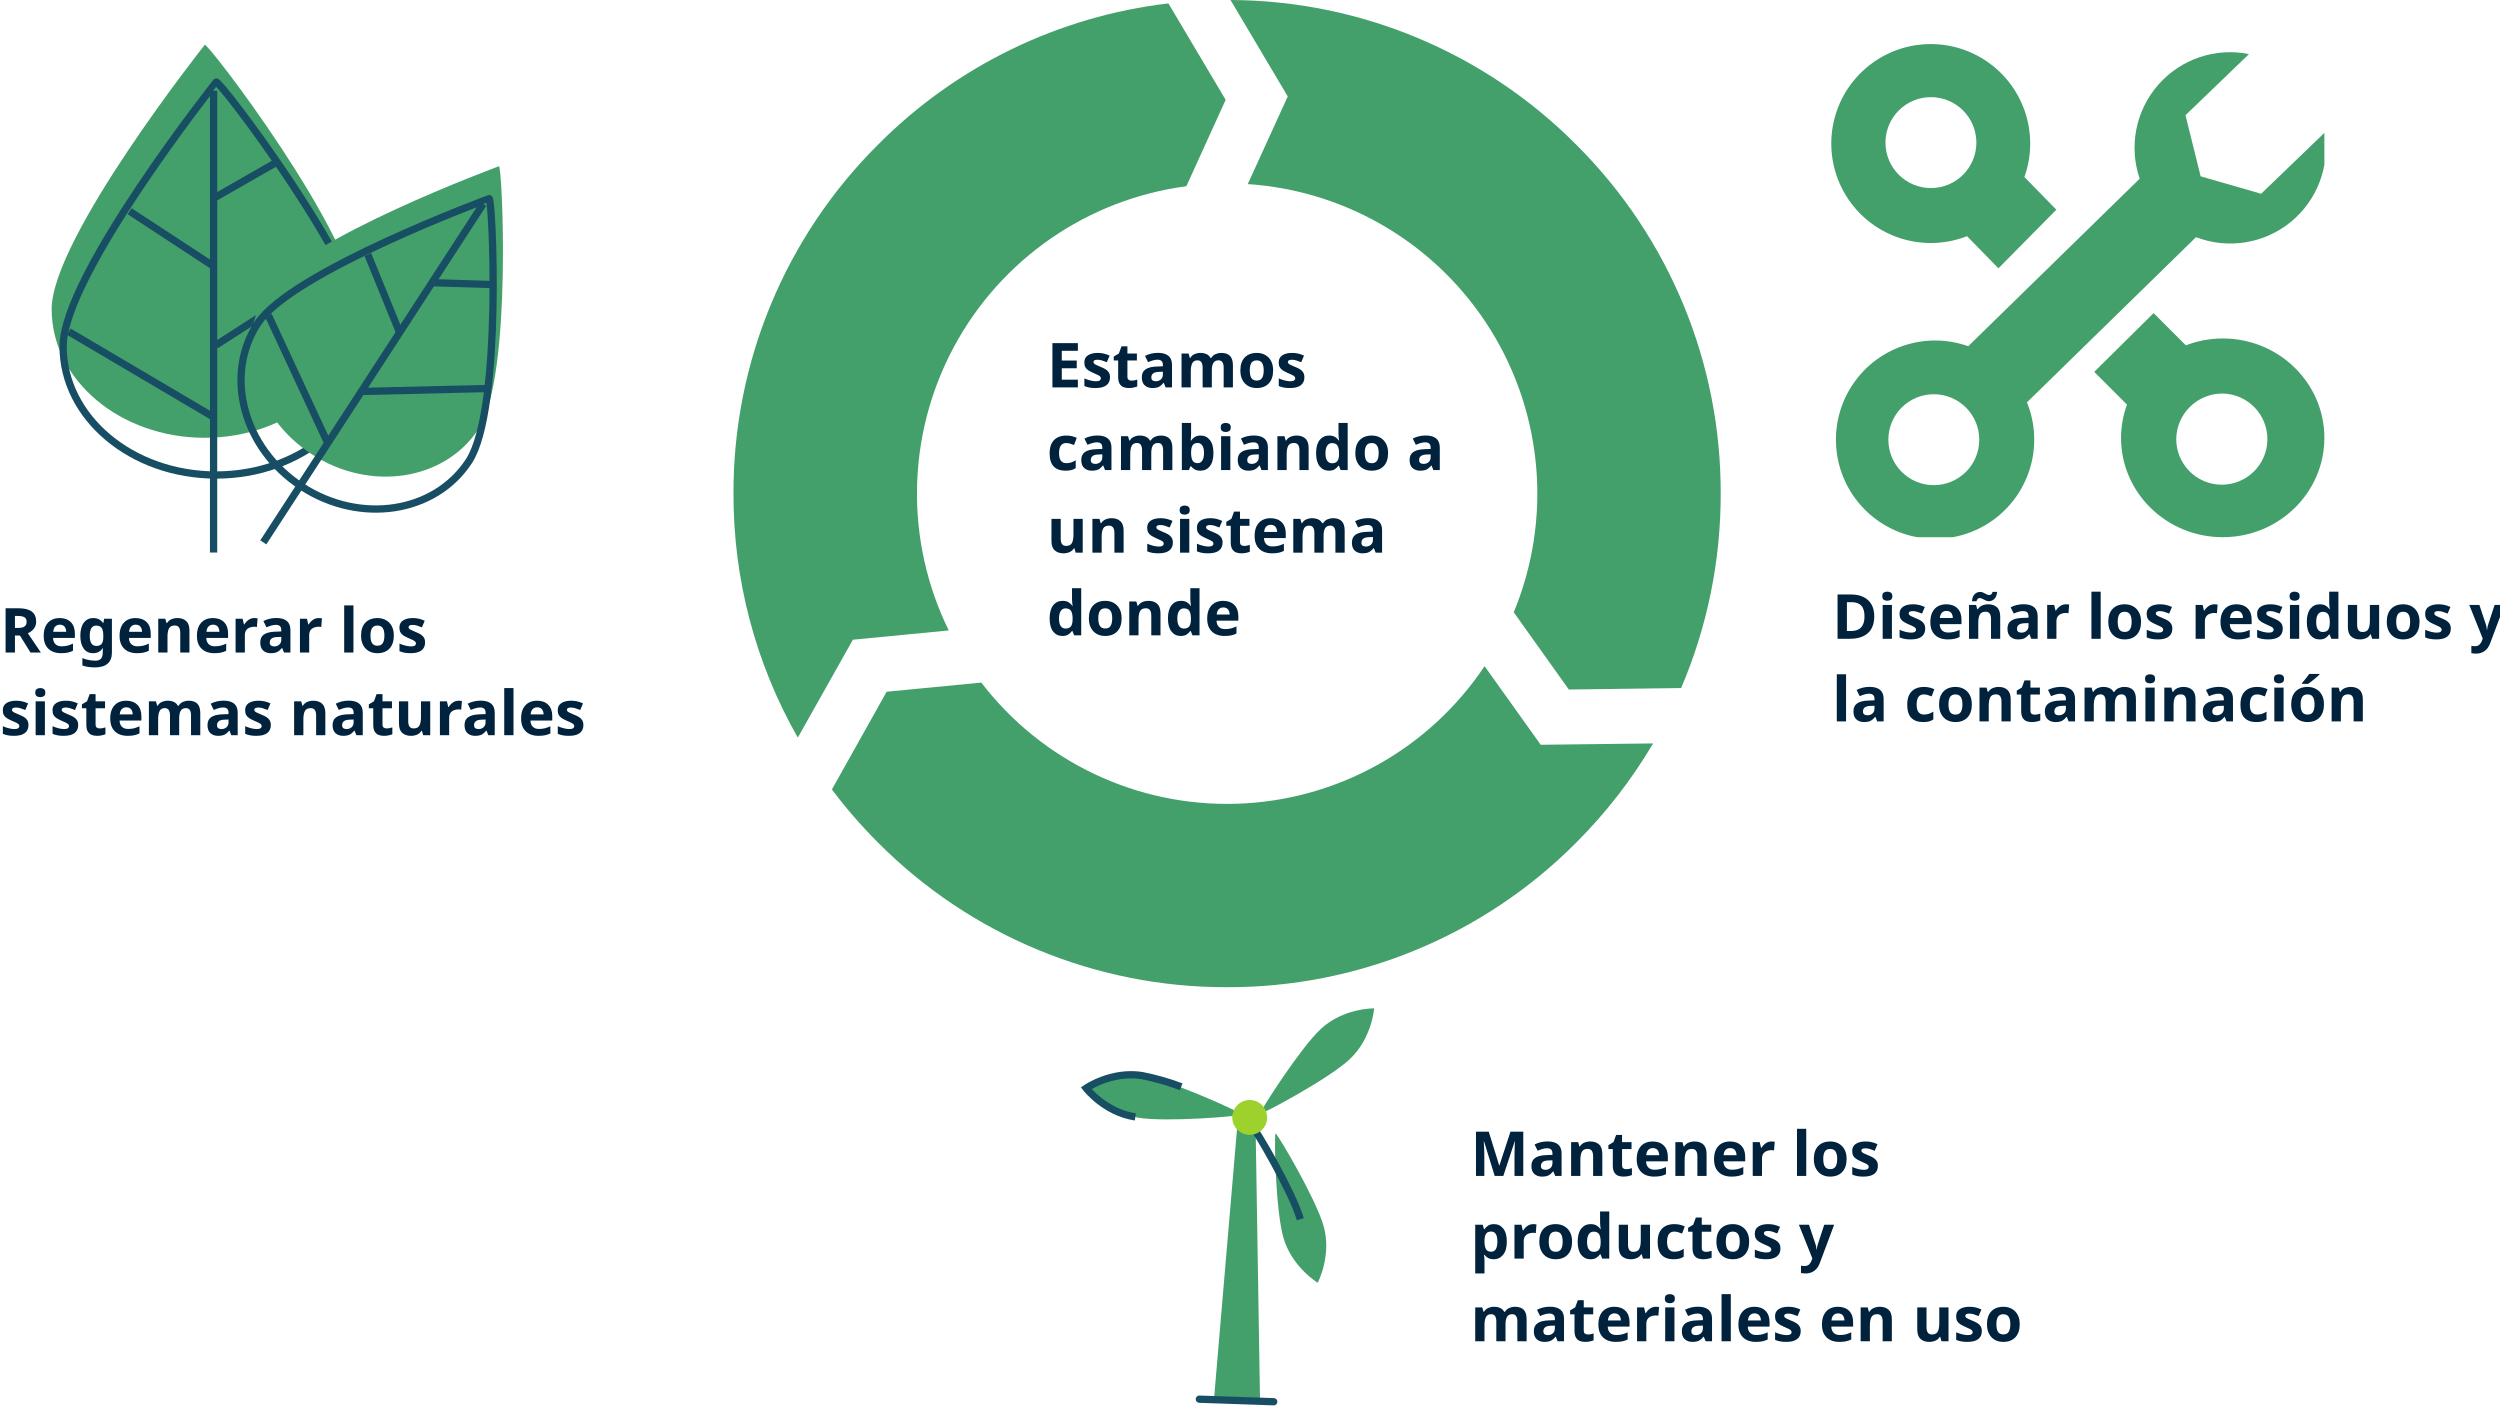
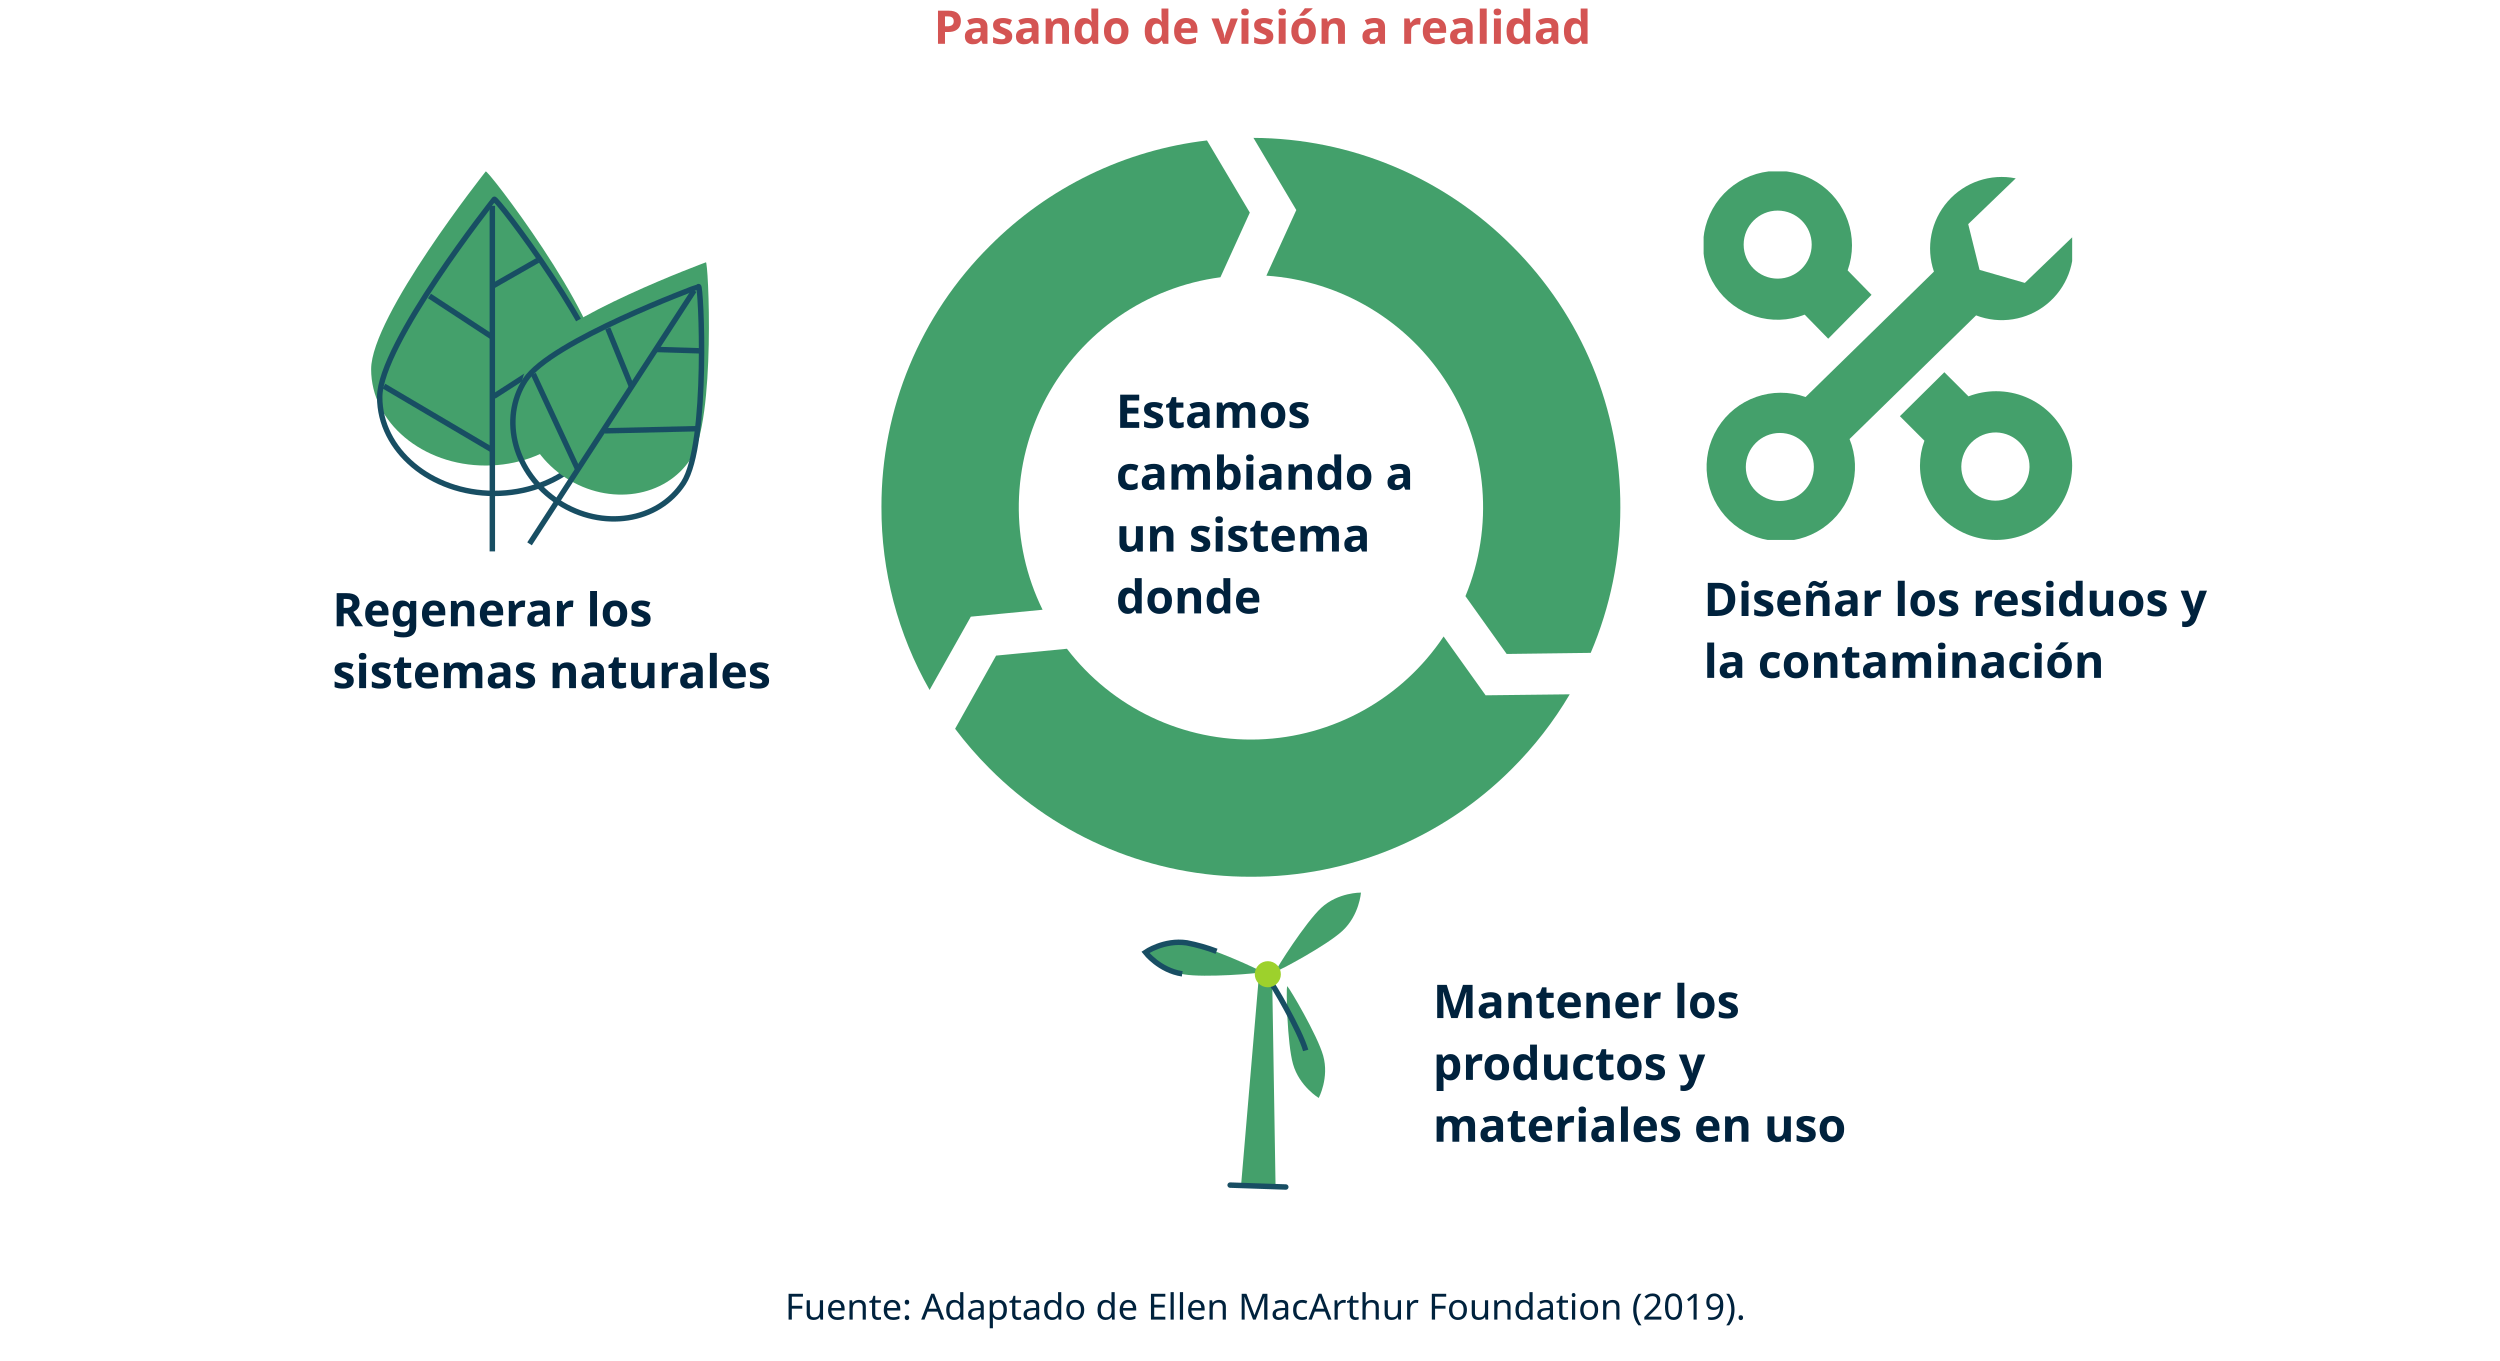
- <svg xmlns="http://www.w3.org/2000/svg" width="726" height="408.5" viewBox="0 0 726 408.5">
+ <svg xmlns="http://www.w3.org/2000/svg" width="970" height="528" viewBox="0 0 970 528">
  <defs>
    <clipPath id="clip-path">
      <rect id="Rectángulo_25934" data-name="Rectángulo 25934" width="85.694" height="115.673" fill="none" />
    </clipPath>
    <clipPath id="clip-path-2">
      <rect id="Rectángulo_25935" data-name="Rectángulo 25935" width="143" height="143" fill="none" />
    </clipPath>
    <clipPath id="clip-path-3">
      <rect id="Rectángulo_25936" data-name="Rectángulo 25936" width="94.239" height="147.447" fill="none" />
    </clipPath>
    <clipPath id="clip-path-4">
      <rect id="Rectángulo_25936-2" data-name="Rectángulo 25936" width="77.604" height="128.84" fill="none" />
    </clipPath>
  </defs>
-   <g id="Grupo_25674" data-name="Grupo 25674" transform="translate(-344 -15806)">
+   <g id="Grupo_25689" data-name="Grupo 25689" transform="translate(-215 -15752.5)">
+     <text id="Fuente:_Adaptado_de_Ellen_MacArthur_Foundation_2019_." data-name="Fuente: Adaptado de Ellen MacArthur Foundation (2019)." transform="translate(215 16250.5)" fill="#00223d" font-size="14" font-family="CerebriSans-Regular, Cerebri Sans">
+       <tspan x="304.61" y="14">Fuente: Adaptado de Ellen MacArthur Foundation (2019).</tspan>
+     </text>
+     <text id="Pasando_de_visión_a_realidad" data-name="Pasando de visión a realidad" transform="translate(215 15752.5)" fill="#d45453" font-size="18" font-family="CerebriSans-Bold, Cerebri Sans" font-weight="700">
+       <tspan x="362.313" y="17">Pasando de visión a realidad</tspan>
+     </text>
    <g id="Grupo_25629" data-name="Grupo 25629" transform="translate(657.36 16098.827)">
      <path id="Trazado_64794" data-name="Trazado 64794" d="M40.979,25.335l1.292,79.745-13.386-.461,6.753-79.243Z" transform="translate(10.286 9.022)" fill="#44a06b" />
      <g id="Grupo_25628" data-name="Grupo 25628" transform="translate(0 0)">
        <g id="Grupo_25627" data-name="Grupo 25627" clip-path="url(#clip-path)">
          <path id="Trazado_64795" data-name="Trazado 64795" d="M64.7,14.844c-6.189,5.731-24.851,15.647-25.834,15.713a.065.065,0,0,1-.068-.077c.194-1.028,11.618-18.971,17.647-24.552C63.007-.15,71.881,0,71.881,0s-.62,8.766-7.186,14.844" transform="translate(13.815 0)" fill="#44a06b" />
          <path id="Trazado_64796" data-name="Trazado 64796" d="M44.39,57c-2.3-8.115-2.684-29.243-2.3-30.149a.063.063,0,0,1,.1-.026c.829.637,11.646,18.954,13.888,26.858,2.442,8.609-1.714,16.451-1.714,16.451S46.832,65.609,44.39,57" transform="translate(14.943 9.548)" fill="#44a06b" />
          <path id="Trazado_64797" data-name="Trazado 64797" d="M37.063,25.38a.064.064,0,0,1,.1-.026c.829.639,11.645,18.954,13.887,26.859" transform="translate(13.199 9.024)" fill="none" stroke="#184e63" stroke-miterlimit="10" stroke-width="2.117" />
          <path id="Trazado_64798" data-name="Trazado 64798" d="M18.3,14.644c8.31,1.448,27.51,10.274,28.16,11.016a.065.065,0,0,1-.02.1c-.934.469-22.13,2.265-30.225.854C7.4,25.08,2.141,17.931,2.141,17.931S9.488,13.109,18.3,14.644" transform="translate(0.762 5.107)" fill="#44a06b" />
          <path id="Trazado_64799" data-name="Trazado 64799" d="M15.8,26.455C6.956,25.137,1.521,18.12,1.521,18.12s7.225-5,16.075-3.683a70.36,70.36,0,0,1,11.519,3.275" transform="translate(0.542 5.062)" fill="none" stroke="#184e63" stroke-miterlimit="10" stroke-width="2.117" />
          <path id="Trazado_64800" data-name="Trazado 64800" d="M42.04,27.558a5.062,5.062,0,1,1-1.3-7.041,5.063,5.063,0,0,1,1.3,7.041" transform="translate(11.684 6.988)" fill="#9dd12c" />
          <line id="Línea_357" data-name="Línea 357" x2="21.588" y2="0.743" transform="translate(34.935 113.494)" fill="none" stroke="#184e63" stroke-linecap="round" stroke-miterlimit="10" stroke-width="2.117" />
        </g>
      </g>
    </g>
    <g id="Grupo_25634" data-name="Grupo 25634" transform="translate(-3 -30)">
      <g id="Grupo_25631" data-name="Grupo 25631" transform="translate(879 15849)">
        <g id="Grupo_25630" data-name="Grupo 25630" transform="translate(0 0)" clip-path="url(#clip-path-2)">
          <path id="Trazado_64801" data-name="Trazado 64801" d="M142.339,24.154,123.9,41.909l-17.567-5.065-4.4-17.744L120.371,1.344A27.754,27.754,0,0,0,88.632,37.53L38.841,86.183a28.792,28.792,0,1,0,17.051,16.305l49.094-47.975a27.754,27.754,0,0,0,37.353-30.36M28.846,126.529a13.2,13.2,0,1,1,13.2-13.2,13.2,13.2,0,0,1-13.2,13.2" transform="translate(0.733 1.359)" fill="#44a06b" />
          <path id="Trazado_64802" data-name="Trazado 64802" d="M48.346,64.921,65.16,47.894l-9.272-9.487A28.884,28.884,0,1,0,39.22,55.582ZM28.74,41.611a13.2,13.2,0,1,1,13.2-13.2,13.2,13.2,0,0,1-13.2,13.2" transform="translate(0 0)" fill="#44a06b" />
        </g>
      </g>
      <path id="Trazado_64806" data-name="Trazado 64806" d="M17.247,0,0,17.068l9.511,9.51a28.237,28.237,0,0,0-1.724,9.648c0,15.935,13.219,28.854,29.526,28.854S66.84,52.161,66.84,36.225,53.621,7.369,37.312,7.369a29.953,29.953,0,0,0-10.7,1.993ZM37.359,23.367A13.236,13.236,0,1,1,23.82,36.6,13.389,13.389,0,0,1,37.359,23.367" transform="translate(955.16 15926.921)" fill="#44a06b" />
    </g>
    <g id="grafico7-cp2" transform="translate(557.001 15806)">
      <path id="Trazado_64807" data-name="Trazado 64807" d="M172.38-94.73A142.38,142.38,0,0,0,71.92-136.81l16.62,28L76.93-83.35A90.09,90.09,0,0,1,154.17,41l16,22.43L202.78,63A143.079,143.079,0,0,0,214.27,6.7,142.37,142.37,0,0,0,172.38-94.73Z" transform="translate(72.42 136.81)" fill="#43a06b" />
      <path id="Trazado_64808" data-name="Trazado 64808" d="M-30.33-94.92A142.37,142.37,0,0,0-72.42,6.4a142.52,142.52,0,0,0,18.68,71l16-28.44L-9.9,46.27a90.06,90.06,0,0,1,69-129l11.41-25.09-16.62-28a142.16,142.16,0,0,0-84.22,40.9Z" transform="translate(72.42 136.81)" fill="#43a06b" />
      <path id="Trazado_64809" data-name="Trazado 64809" d="M162,79.47,145.7,56.64A89.9,89.9,0,0,1-.45,61.41l-27.49,2.66-15.9,28.38A144.71,144.71,0,0,0-30.52,107.8,142.35,142.35,0,0,0,70.79,149.87,142.37,142.37,0,0,0,172.19,108a144.18,144.18,0,0,0,22.45-28.92Z" transform="translate(72.42 136.81)" fill="#43a06b" />
    </g>
    <g id="Grupo_25638" data-name="Grupo 25638" transform="translate(87 0.319)">
      <g id="Grupo_25636" data-name="Grupo 25636" transform="translate(272 15818.681)">
        <g id="Grupo_25635" data-name="Grupo 25635" transform="translate(0 0)" clip-path="url(#clip-path-3)">
          <path id="Trazado_64810" data-name="Trazado 64810" d="M88.878,76.761c0,20.641-19.9,37.372-44.439,37.372S0,97.4,0,76.761,44.438.05,44.438.048c0-1.966,44.439,56.072,44.439,76.713" transform="translate(0.001 0)" fill="#44a06b" />
          <path id="Trazado_64811" data-name="Trazado 64811" d="M90.606,82.377c0,20.641-19.9,37.372-44.439,37.372S1.729,103.018,1.729,82.377,46.166,5.67,46.166,5.666C46.166,3.7,90.606,61.738,90.606,82.377Z" transform="translate(1.598 5.192)" fill="none" stroke="#184e63" stroke-miterlimit="10" stroke-width="2.117" />
          <line id="Línea_358" data-name="Línea 358" y2="134.083" transform="translate(47.027 13.363)" fill="none" stroke="#184e63" stroke-miterlimit="10" stroke-width="2.117" />
          <line id="Línea_359" data-name="Línea 359" y1="9.978" x2="17.461" transform="translate(47.254 34.466)" fill="none" stroke="#184e63" stroke-miterlimit="10" stroke-width="2.117" />
          <line id="Línea_360" data-name="Línea 360" y1="23.558" x2="36.582" transform="translate(47.652 63.706)" fill="none" stroke="#184e63" stroke-miterlimit="10" stroke-width="2.117" />
          <line id="Línea_361" data-name="Línea 361" x2="24.824" y2="16.268" transform="translate(22.638 48.34)" fill="none" stroke="#184e63" stroke-miterlimit="10" stroke-width="2.117" />
          <line id="Línea_362" data-name="Línea 362" x2="42.288" y2="24.949" transform="translate(4.967 83.308)" fill="none" stroke="#184e63" stroke-miterlimit="10" stroke-width="2.117" />
        </g>
      </g>
      <g id="Grupo_25637" data-name="Grupo 25637" transform="matrix(0.839, 0.545, -0.545, 0.839, 371.19, 15833.986)">
        <g id="Grupo_25635-2" data-name="Grupo 25635" transform="translate(0 0)" clip-path="url(#clip-path-4)">
          <path id="Trazado_64810-2" data-name="Trazado 64810" d="M73.188,67.074c0,18.036-16.384,32.656-36.6,32.656S0,85.111,0,67.075,36.594.044,36.594.043c0-1.718,36.595,49,36.595,67.032" transform="translate(0.001 0)" fill="#44a06b" />
          <path id="Trazado_64811-2" data-name="Trazado 64811" d="M73.188,67.073c0,18.036-16.384,32.656-36.6,32.656S0,85.109,0,67.073,36.594.046,36.594.043C36.594-1.677,73.188,49.038,73.188,67.073Z" transform="translate(2.739 9.445)" fill="none" stroke="#184e63" stroke-miterlimit="10" stroke-width="2.117" />
          <line id="Línea_358-2" data-name="Línea 358" y2="117.162" transform="translate(38.725 11.677)" fill="none" stroke="#184e63" stroke-miterlimit="10" stroke-width="2.117" />
          <line id="Línea_359-2" data-name="Línea 359" y1="8.719" x2="14.378" transform="translate(38.913 30.116)" fill="none" stroke="#184e63" stroke-miterlimit="10" stroke-width="2.117" />
          <line id="Línea_360-2" data-name="Línea 360" y1="20.585" x2="30.124" transform="translate(39.241 55.666)" fill="none" stroke="#184e63" stroke-miterlimit="10" stroke-width="2.117" />
          <line id="Línea_361-2" data-name="Línea 361" x2="20.442" y2="14.215" transform="translate(18.642 42.239)" fill="none" stroke="#184e63" stroke-miterlimit="10" stroke-width="2.117" />
          <line id="Línea_362-2" data-name="Línea 362" x2="34.824" y2="21.8" transform="translate(4.09 72.795)" fill="none" stroke="#184e63" stroke-miterlimit="10" stroke-width="2.117" />
        </g>
      </g>
    </g>
    <text id="Estamos_cambiando_a_un_sistema_donde_" data-name="Estamos cambiando a un sistema donde " transform="translate(648 15901.5)" fill="#00223d" font-size="18" font-family="CerebriSans-Bold, Cerebri Sans" font-weight="700">
      <tspan x="0" y="17">Estamos </tspan>
      <tspan x="0" y="41">cambiando a </tspan>
      <tspan x="0" y="65">un sistema </tspan>
      <tspan x="0" y="89">donde </tspan>
    </text>
    <text id="Diseñar_los_residuos_y_la_contaminación_" data-name="Diseñar los residuos y la contaminación " transform="translate(876 15974.5)" fill="#00223d" font-size="18" font-family="CerebriSans-Bold, Cerebri Sans" font-weight="700">
      <tspan x="0" y="17">Diseñar los residuos y </tspan>
      <tspan x="0" y="41">la contaminación </tspan>
    </text>
    <text id="Regenerar_los_sistemas_naturales" data-name="Regenerar los sistemas naturales" transform="translate(344 15978.5)" fill="#00223d" font-size="18" font-family="CerebriSans-Bold, Cerebri Sans" font-weight="700">
      <tspan x="0" y="17">Regenerar los </tspan>
      <tspan x="0" y="41">sistemas naturales</tspan>
    </text>
    <text id="Mantener_los_productos_y_materiales_en_uso_" data-name="Mantener los productos y materiales en uso " transform="translate(771 16130.5)" fill="#00223d" font-size="18" font-family="CerebriSans-Bold, Cerebri Sans" font-weight="700">
      <tspan x="0" y="17">Mantener los </tspan>
      <tspan x="0" y="41">productos y </tspan>
      <tspan x="0" y="65">materiales en uso </tspan>
    </text>
  </g>
</svg>
